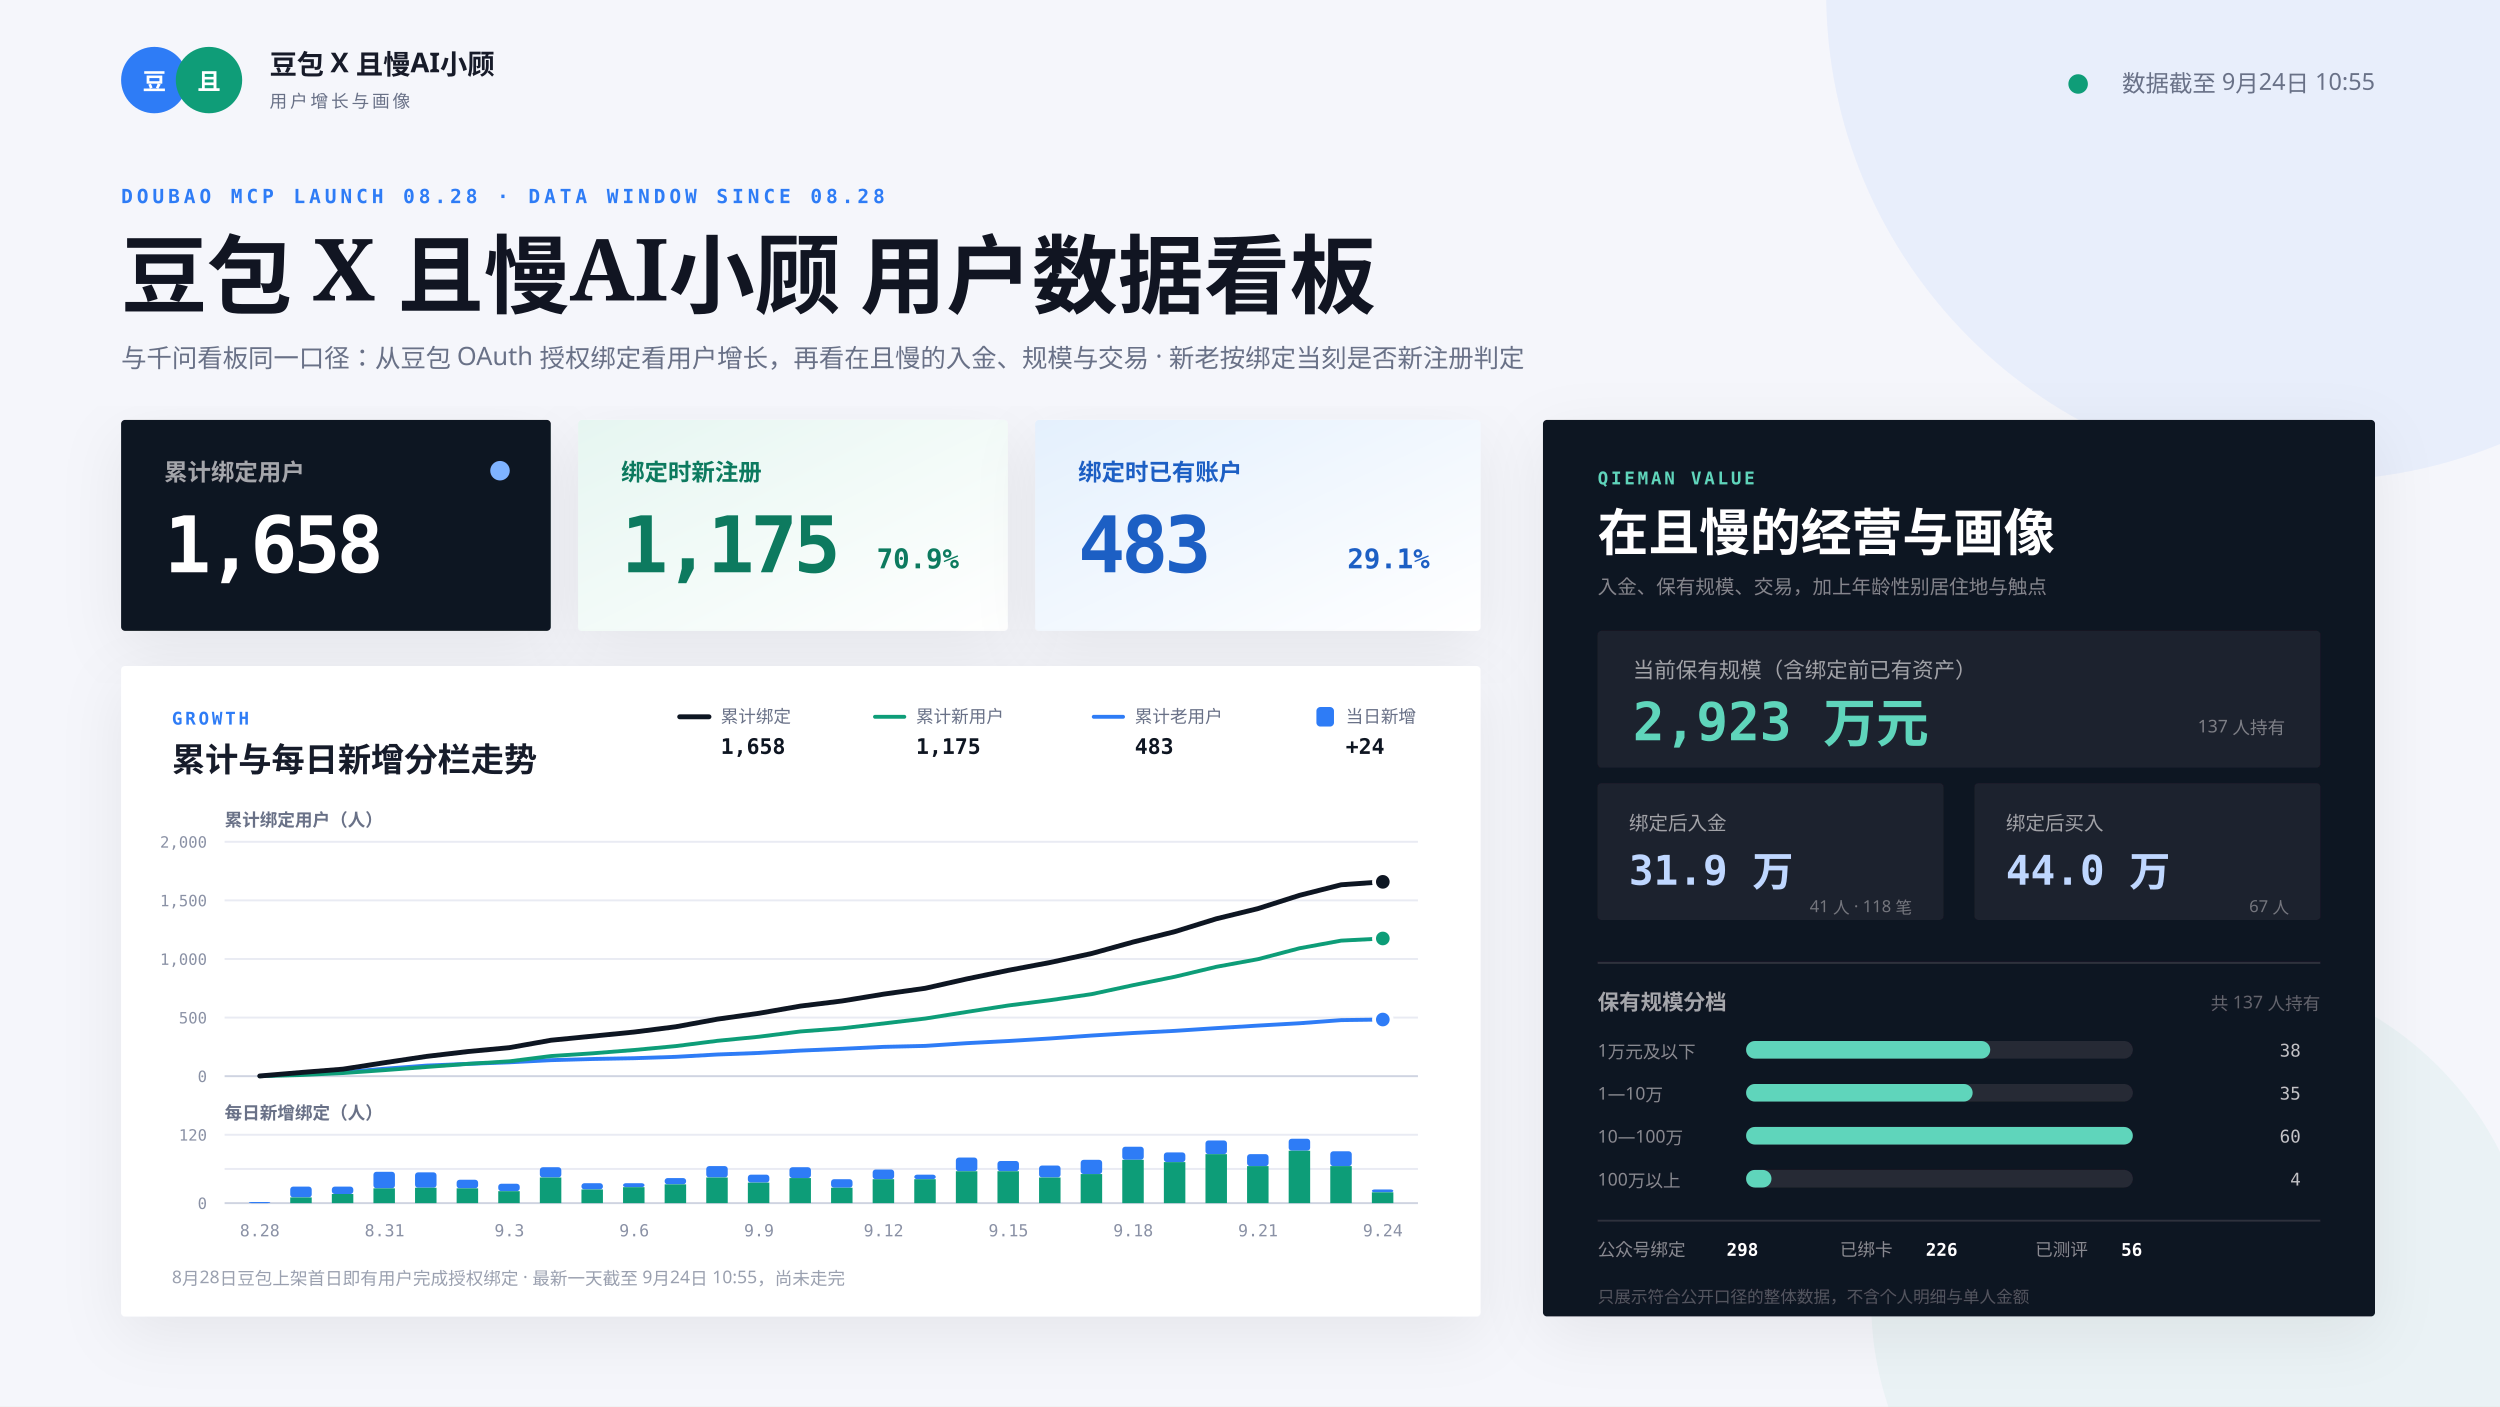
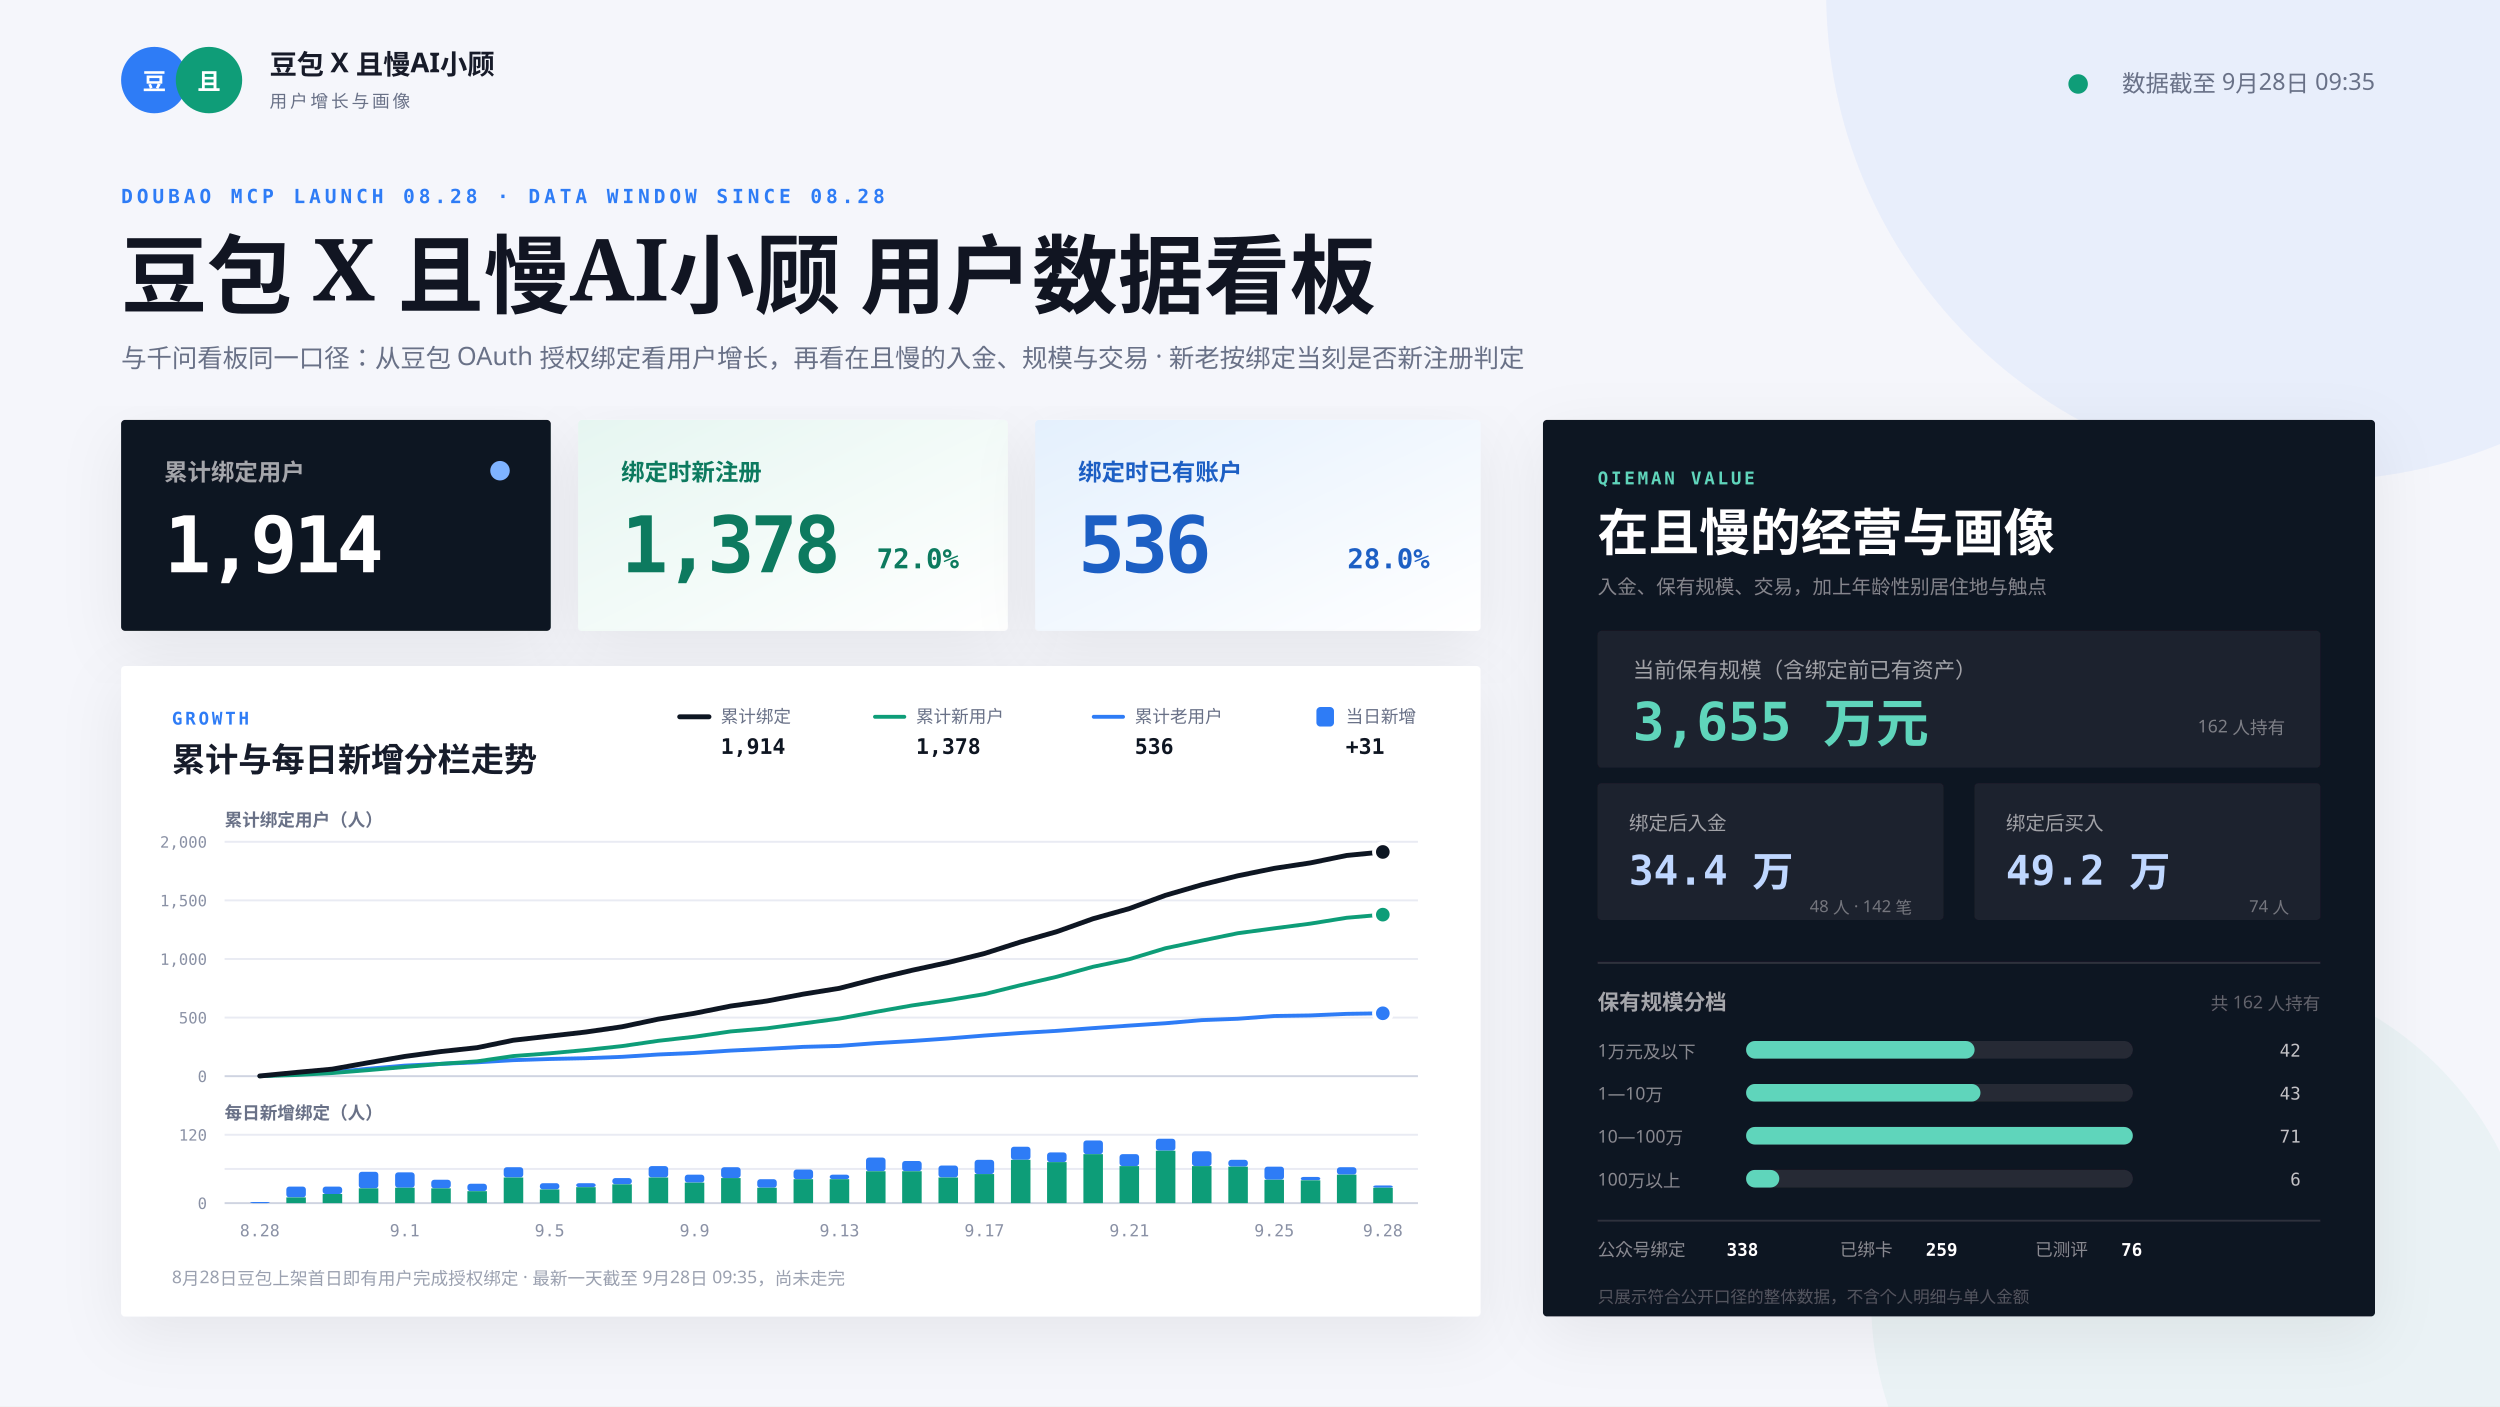
<svg xmlns="http://www.w3.org/2000/svg" width="1280" height="720" viewBox="0 0 1280 720" role="img" aria-labelledby="title desc">
  <defs>
    <linearGradient id="newCard" x1="0" y1="0" x2="1" y2="1">
      <stop offset="0" stop-color="#E6F6F1" />
      <stop offset="1" stop-color="#FFFFFF" />
    </linearGradient>
    <linearGradient id="oldCard" x1="0" y1="0" x2="1" y2="1">
      <stop offset="0" stop-color="#E4F0FD" />
      <stop offset="1" stop-color="#FFFFFF" />
    </linearGradient>
    <filter id="shadow" x="-15%" y="-15%" width="130%" height="140%">
      <feDropShadow dx="0" dy="9" stdDeviation="16" flood-color="#171B29" flood-opacity=".07" />
    </filter>
  </defs>
  <rect width="1280" height="720" fill="#F5F6FB" />
  <circle cx="1185" cy="-4" r="250" fill="#2E7CF6" fill-opacity=".07" />
  <circle cx="1128" cy="666" r="170" fill="#0F9D78" fill-opacity=".045" />
  <g font-family="PingFang SC,Microsoft YaHei,sans-serif">
    <g transform="translate(62 24)">
      <circle cx="17" cy="17" r="17" fill="#2E7CF6" />
      <text x="17" y="22" text-anchor="middle" fill="#FFFFFF" font-size="12" font-weight="700">豆</text>
      <circle cx="45" cy="17" r="17" fill="#0F9D78" />
      <text x="45" y="22" text-anchor="middle" fill="#FFFFFF" font-size="12" font-weight="700">且</text>
      <text x="76" y="14" fill="#171B29" font-size="14" font-weight="700">豆包 X 且慢AI小顾</text>
      <text x="76" y="31" fill="#697187" font-size="9" letter-spacing="1.5">用户增长与画像</text>
    </g>
-     <text x="1216" y="47" text-anchor="end" fill="#697187" font-size="12">数据截至 9月24日 10:55</text>
+     <text x="1216" y="47" text-anchor="end" fill="#697187" font-size="12">数据截至 9月28日 09:35</text>
    <circle cx="1064" cy="43" r="5" fill="#0F9D78" />
    <text x="62" y="104" fill="#2E7CF6" font-family="SFMono-Regular,monospace" font-size="10" font-weight="700" letter-spacing="2">DOUBAO MCP LAUNCH 08.28 · DATA WINDOW SINCE 08.28</text>
    <text x="62" y="157" fill="#111522" font-family="Songti SC,STSong,serif" font-size="44" font-weight="700">豆包 X 且慢AI小顾 用户数据看板</text>
    <text x="62" y="188" fill="#697187" font-size="13">与千问看板同一口径：从豆包 OAuth 授权绑定看用户增长，再看在且慢的入金、规模与交易 · 新老按绑定当刻是否新注册判定</text>
    <g transform="translate(62 215)" filter="url(#shadow)">
      <rect width="220" height="108" rx="2" fill="#111522" />
      <text x="22" y="31" fill="#FFFFFF" fill-opacity=".62" font-size="12" font-weight="700">累计绑定用户</text>
-       <text x="22" y="78" fill="#FFFFFF" font-family="SFMono-Regular,monospace" font-size="40" font-weight="800" letter-spacing="-2">1,658</text>
+       <text x="22" y="78" fill="#FFFFFF" font-family="SFMono-Regular,monospace" font-size="40" font-weight="800" letter-spacing="-2">1,914</text>
      <circle cx="194" cy="26" r="5" fill="#7FB3FF" />
    </g>
    <g transform="translate(296 215)" filter="url(#shadow)">
      <rect width="220" height="108" rx="2" fill="url(#newCard)" />
      <text x="22" y="31" fill="#0A7A5E" font-size="12" font-weight="700">绑定时新注册</text>
-       <text x="22" y="78" fill="#0A7A5E" font-family="SFMono-Regular,monospace" font-size="40" font-weight="800" letter-spacing="-2">1,175</text>
-       <text x="195" y="76" text-anchor="end" fill="#0A7A5E" font-family="SFMono-Regular,monospace" font-size="14" font-weight="700">70.9%</text>
+       <text x="22" y="78" fill="#0A7A5E" font-family="SFMono-Regular,monospace" font-size="40" font-weight="800" letter-spacing="-2">1,378</text>
+       <text x="195" y="76" text-anchor="end" fill="#0A7A5E" font-family="SFMono-Regular,monospace" font-size="14" font-weight="700">72.0%</text>
    </g>
    <g transform="translate(530 215)" filter="url(#shadow)">
      <rect width="228" height="108" rx="2" fill="url(#oldCard)" />
      <text x="22" y="31" fill="#1F5FC4" font-size="12" font-weight="700">绑定时已有账户</text>
-       <text x="22" y="78" fill="#1F5FC4" font-family="SFMono-Regular,monospace" font-size="40" font-weight="800" letter-spacing="-2">483</text>
-       <text x="202" y="76" text-anchor="end" fill="#1F5FC4" font-family="SFMono-Regular,monospace" font-size="14" font-weight="700">29.1%</text>
+       <text x="22" y="78" fill="#1F5FC4" font-family="SFMono-Regular,monospace" font-size="40" font-weight="800" letter-spacing="-2">536</text>
+       <text x="202" y="76" text-anchor="end" fill="#1F5FC4" font-family="SFMono-Regular,monospace" font-size="14" font-weight="700">28.0%</text>
    </g>
    <g transform="translate(62 341)" filter="url(#shadow)">
      <rect width="696" height="333" rx="2" fill="#FFFFFF" />
      <text x="26" y="30" fill="#2E7CF6" font-family="SFMono-Regular,monospace" font-size="9" font-weight="700" letter-spacing="1.4">GROWTH</text>
      <text x="26" y="54" fill="#171B29" font-size="17" font-weight="700">累计与每日新增分栏走势</text>
      <g font-size="9">
        <line x1="286" y1="26" x2="301" y2="26" stroke="#111522" stroke-width="2.5" stroke-linecap="round" />
        <text x="307" y="29" fill="#697187">累计绑定</text>
-         <text x="307" y="45" fill="#111522" font-family="SFMono-Regular,monospace" font-size="11" font-weight="700">1,658</text>
+         <text x="307" y="45" fill="#111522" font-family="SFMono-Regular,monospace" font-size="11" font-weight="700">1,914</text>
        <line x1="386" y1="26" x2="401" y2="26" stroke="#0F9D78" stroke-width="2" stroke-linecap="round" />
        <text x="407" y="29" fill="#697187">累计新用户</text>
-         <text x="407" y="45" fill="#111522" font-family="SFMono-Regular,monospace" font-size="11" font-weight="700">1,175</text>
+         <text x="407" y="45" fill="#111522" font-family="SFMono-Regular,monospace" font-size="11" font-weight="700">1,378</text>
        <line x1="498" y1="26" x2="513" y2="26" stroke="#2E7CF6" stroke-width="2" stroke-linecap="round" />
        <text x="519" y="29" fill="#697187">累计老用户</text>
-         <text x="519" y="45" fill="#111522" font-family="SFMono-Regular,monospace" font-size="11" font-weight="700">483</text>
+         <text x="519" y="45" fill="#111522" font-family="SFMono-Regular,monospace" font-size="11" font-weight="700">536</text>
        <rect x="612" y="21" width="9" height="10" rx="2" fill="#2E7CF6" />
        <text x="627" y="29" fill="#697187">当日新增</text>
-         <text x="627" y="45" fill="#111522" font-family="SFMono-Regular,monospace" font-size="11" font-weight="700">+24</text>
+         <text x="627" y="45" fill="#111522" font-family="SFMono-Regular,monospace" font-size="11" font-weight="700">+31</text>
      </g>
      <text x="53" y="82" fill="#697187" font-size="9" font-weight="700">累计绑定用户（人）</text>
      <g stroke="#E9EBF3" stroke-width="1">
        <line x1="53" y1="180" x2="664" y2="180" />
        <line x1="53" y1="150" x2="664" y2="150" />
        <line x1="53" y1="120" x2="664" y2="120" />
        <line x1="53" y1="90" x2="664" y2="90" />
      </g>
      <line x1="53" y1="210" x2="664" y2="210" stroke="#CFD4E1" stroke-width="1" />
      <g fill="#8A91A5" font-family="SFMono-Regular,monospace" font-size="8">
        <text x="44" y="213" text-anchor="end">0</text>
        <text x="44" y="183" text-anchor="end">500</text>
        <text x="44" y="153" text-anchor="end">1,000</text>
        <text x="44" y="123" text-anchor="end">1,500</text>
        <text x="44" y="93" text-anchor="end">2,000</text>
      </g>
-       <path d="M71.0 209.9 L92.3 208.7 L113.6 208.0 L134.9 206.2 L156.2 204.6 L177.5 203.7 L198.8 202.9 L220.1 201.8 L241.4 201.2 L262.7 200.8 L284.0 200.1 L305.3 198.9 L326.6 198.1 L347.9 196.9 L369.1 196.0 L390.4 195.0 L411.7 194.5 L433.0 193.1 L454.3 192.0 L475.6 190.7 L496.9 189.2 L518.2 187.9 L539.5 186.8 L560.8 185.4 L582.1 184.1 L603.4 182.9 L624.7 181.3 L646.0 181.0" fill="none" stroke="#2E7CF6" stroke-width="2" stroke-linecap="round" stroke-linejoin="round" />
-       <path d="M71.0 210.0 L92.3 209.4 L113.6 208.4 L134.9 206.9 L156.2 205.3 L177.5 203.7 L198.8 202.4 L220.1 199.7 L241.4 198.3 L262.7 196.6 L284.0 194.6 L305.3 191.9 L326.6 189.8 L347.9 187.1 L369.1 185.5 L390.4 183.0 L411.7 180.5 L433.0 177.1 L454.3 173.8 L475.6 171.1 L496.9 168.0 L518.2 163.4 L539.5 159.1 L560.8 154.0 L582.1 150.1 L603.4 144.5 L624.7 140.6 L646.0 139.5" fill="none" stroke="#0F9D78" stroke-width="2" stroke-linecap="round" stroke-linejoin="round" />
-       <path d="M71.0 209.9 L92.3 208.1 L113.6 206.4 L134.9 203.1 L156.2 199.9 L177.5 197.4 L198.8 195.4 L220.1 191.6 L241.4 189.5 L262.7 187.4 L284.0 184.7 L305.3 180.8 L326.6 177.8 L347.9 174.1 L369.1 171.5 L390.4 168.0 L411.7 165.0 L433.0 160.2 L454.3 155.8 L475.6 151.8 L496.9 147.2 L518.2 141.3 L539.5 136.0 L560.8 129.4 L582.1 124.2 L603.4 117.4 L624.7 112.0 L646.0 110.5" fill="none" stroke="#111522" stroke-width="2.5" stroke-linecap="round" stroke-linejoin="round" />
+       <path d="M71.0 209.9 L89.5 208.7 L108.1 208.0 L126.6 206.2 L145.2 204.6 L163.7 203.7 L182.3 202.9 L200.8 201.8 L219.4 201.2 L237.9 200.8 L256.5 200.1 L275.0 198.9 L293.6 198.1 L312.1 196.9 L330.7 196.0 L349.2 195.0 L367.8 194.5 L386.3 193.1 L404.9 192.0 L423.4 190.7 L442.0 189.2 L460.5 187.9 L479.1 186.8 L497.6 185.4 L516.2 184.1 L534.7 182.9 L553.3 181.3 L571.8 180.6 L590.4 179.2 L608.9 178.9 L627.5 178.1 L646.0 177.8" fill="none" stroke="#2E7CF6" stroke-width="2" stroke-linecap="round" stroke-linejoin="round" />
+       <path d="M71.0 210.0 L89.5 209.4 L108.1 208.4 L126.6 206.9 L145.2 205.3 L163.7 203.7 L182.3 202.4 L200.8 199.7 L219.4 198.3 L237.9 196.6 L256.5 194.6 L275.0 191.9 L293.6 189.8 L312.1 187.1 L330.7 185.5 L349.2 183.0 L367.8 180.5 L386.3 177.1 L404.9 173.8 L423.4 171.1 L442.0 168.0 L460.5 163.4 L479.1 159.1 L497.6 154.0 L516.2 150.1 L534.7 144.5 L553.3 140.6 L571.8 136.8 L590.4 134.3 L608.9 131.9 L627.5 128.9 L646.0 127.3" fill="none" stroke="#0F9D78" stroke-width="2" stroke-linecap="round" stroke-linejoin="round" />
+       <path d="M71.0 209.9 L89.5 208.1 L108.1 206.4 L126.6 203.1 L145.2 199.9 L163.7 197.4 L182.3 195.4 L200.8 191.6 L219.4 189.5 L237.9 187.4 L256.5 184.7 L275.0 180.8 L293.6 177.8 L312.1 174.1 L330.7 171.5 L349.2 168.0 L367.8 165.0 L386.3 160.2 L404.9 155.8 L423.4 151.8 L442.0 147.2 L460.5 141.3 L479.1 136.0 L497.6 129.4 L516.2 124.2 L534.7 117.4 L553.3 112.0 L571.8 107.4 L590.4 103.6 L608.9 100.8 L627.5 97.0 L646.0 95.2" fill="none" stroke="#111522" stroke-width="2.5" stroke-linecap="round" stroke-linejoin="round" />
      <g stroke="#FFFFFF" stroke-width="2">
-         <circle cx="646.0" cy="110.5" r="4.5" fill="#111522" />
-         <circle cx="646.0" cy="139.5" r="4.5" fill="#0F9D78" />
-         <circle cx="646.0" cy="181.0" r="4.5" fill="#2E7CF6" />
+         <circle cx="646.0" cy="95.2" r="4.5" fill="#111522" />
+         <circle cx="646.0" cy="127.3" r="4.5" fill="#0F9D78" />
+         <circle cx="646.0" cy="177.8" r="4.5" fill="#2E7CF6" />
      </g>
      <text x="53" y="232" fill="#697187" font-size="9" font-weight="700">每日新增绑定（人）</text>
      <g stroke="#E9EBF3" stroke-width="1">
        <line x1="53" y1="240" x2="664" y2="240" />
        <line x1="53" y1="257.5" x2="664" y2="257.5" />
      </g>
      <line x1="53" y1="275" x2="664" y2="275" stroke="#CFD4E1" stroke-width="1" />
      <g fill="#8A91A5" font-family="SFMono-Regular,monospace" font-size="8">
        <text x="44" y="243" text-anchor="end">120</text>
        <text x="44" y="278" text-anchor="end">0</text>
      </g>
      <g fill="#2E7CF6">
-         <rect x="65.4" y="274.42" width="11" height="0.58" rx="1.5" />
-         <rect x="86.6" y="266.54" width="11" height="5.54" rx="1.5" />
-         <rect x="107.9" y="266.54" width="11" height="3.79" rx="1.5" />
-         <rect x="129.2" y="258.96" width="11" height="8.46" rx="1.5" />
-         <rect x="150.5" y="259.25" width="11" height="7.88" rx="1.5" />
-         <rect x="171.8" y="263.04" width="11" height="4.38" rx="1.5" />
-         <rect x="193.1" y="265.08" width="11" height="3.79" rx="1.5" />
-         <rect x="214.4" y="256.62" width="11" height="5.25" rx="1.5" />
-         <rect x="235.7" y="264.79" width="11" height="3.21" rx="1.5" />
-         <rect x="257.0" y="264.79" width="11" height="2.04" rx="1.5" />
-         <rect x="278.3" y="262.17" width="11" height="3.21" rx="1.5" />
-         <rect x="299.6" y="256.04" width="11" height="5.83" rx="1.5" />
-         <rect x="320.9" y="260.42" width="11" height="4.08" rx="1.5" />
-         <rect x="342.2" y="256.62" width="11" height="5.54" rx="1.5" />
-         <rect x="363.5" y="262.75" width="11" height="4.38" rx="1.5" />
-         <rect x="384.8" y="257.79" width="11" height="4.96" rx="1.5" />
-         <rect x="406.1" y="260.42" width="11" height="2.33" rx="1.5" />
-         <rect x="427.4" y="251.67" width="11" height="7.00" rx="1.5" />
-         <rect x="448.7" y="253.42" width="11" height="5.25" rx="1.5" />
-         <rect x="470.0" y="255.75" width="11" height="6.12" rx="1.5" />
-         <rect x="491.3" y="252.83" width="11" height="7.29" rx="1.5" />
-         <rect x="512.6" y="246.12" width="11" height="6.71" rx="1.5" />
-         <rect x="533.9" y="249.04" width="11" height="4.96" rx="1.5" />
-         <rect x="555.2" y="242.92" width="11" height="7.00" rx="1.5" />
-         <rect x="576.5" y="249.92" width="11" height="6.13" rx="1.5" />
-         <rect x="597.8" y="242.04" width="11" height="6.12" rx="1.5" />
-         <rect x="619.1" y="248.46" width="11" height="7.58" rx="1.5" />
-         <rect x="640.4" y="268.00" width="11" height="1.46" rx="1.5" />
+         <rect x="66.1" y="274.42" width="10" height="0.58" rx="1.5" />
+         <rect x="84.6" y="266.54" width="10" height="5.54" rx="1.5" />
+         <rect x="103.2" y="266.54" width="10" height="3.79" rx="1.5" />
+         <rect x="121.7" y="258.96" width="10" height="8.46" rx="1.5" />
+         <rect x="140.3" y="259.25" width="10" height="7.88" rx="1.5" />
+         <rect x="158.8" y="263.04" width="10" height="4.38" rx="1.5" />
+         <rect x="177.3" y="265.08" width="10" height="3.79" rx="1.5" />
+         <rect x="195.9" y="256.62" width="10" height="5.25" rx="1.5" />
+         <rect x="214.4" y="264.79" width="10" height="3.21" rx="1.5" />
+         <rect x="233.0" y="264.79" width="10" height="2.04" rx="1.5" />
+         <rect x="251.5" y="262.17" width="10" height="3.21" rx="1.5" />
+         <rect x="270.1" y="256.04" width="10" height="5.83" rx="1.5" />
+         <rect x="288.6" y="260.42" width="10" height="4.08" rx="1.5" />
+         <rect x="307.2" y="256.62" width="10" height="5.54" rx="1.5" />
+         <rect x="325.7" y="262.75" width="10" height="4.38" rx="1.5" />
+         <rect x="344.3" y="257.79" width="10" height="4.96" rx="1.5" />
+         <rect x="362.8" y="260.42" width="10" height="2.33" rx="1.5" />
+         <rect x="381.4" y="251.67" width="10" height="7.00" rx="1.5" />
+         <rect x="399.9" y="253.42" width="10" height="5.25" rx="1.5" />
+         <rect x="418.5" y="255.75" width="10" height="6.12" rx="1.5" />
+         <rect x="437.0" y="252.83" width="10" height="7.29" rx="1.5" />
+         <rect x="455.6" y="246.12" width="10" height="6.71" rx="1.5" />
+         <rect x="474.1" y="249.04" width="10" height="4.96" rx="1.5" />
+         <rect x="492.7" y="242.92" width="10" height="7.00" rx="1.5" />
+         <rect x="511.2" y="249.92" width="10" height="6.13" rx="1.5" />
+         <rect x="529.8" y="242.04" width="10" height="6.12" rx="1.5" />
+         <rect x="548.3" y="248.46" width="10" height="7.58" rx="1.5" />
+         <rect x="566.9" y="252.83" width="10" height="3.50" rx="1.5" />
+         <rect x="585.4" y="256.33" width="10" height="6.71" rx="1.5" />
+         <rect x="604.0" y="261.58" width="10" height="1.75" rx="1.5" />
+         <rect x="622.5" y="256.62" width="10" height="3.79" rx="1.5" />
+         <rect x="641.1" y="265.96" width="10" height="1.17" rx="1.5" />
      </g>
      <g fill="#0F9D78">
-         <rect x="65.4" y="275.00" width="11" height="0.00" />
-         <rect x="86.6" y="272.08" width="11" height="2.92" />
-         <rect x="107.9" y="270.33" width="11" height="4.67" />
-         <rect x="129.2" y="267.42" width="11" height="7.58" />
-         <rect x="150.5" y="267.12" width="11" height="7.88" />
-         <rect x="171.8" y="267.42" width="11" height="7.58" />
-         <rect x="193.1" y="268.88" width="11" height="6.12" />
-         <rect x="214.4" y="261.88" width="11" height="13.12" />
-         <rect x="235.7" y="268.00" width="11" height="7.00" />
-         <rect x="257.0" y="266.83" width="11" height="8.17" />
-         <rect x="278.3" y="265.38" width="11" height="9.62" />
-         <rect x="299.6" y="261.88" width="11" height="13.12" />
-         <rect x="320.9" y="264.50" width="11" height="10.50" />
-         <rect x="342.2" y="262.17" width="11" height="12.83" />
-         <rect x="363.5" y="267.12" width="11" height="7.88" />
-         <rect x="384.8" y="262.75" width="11" height="12.25" />
-         <rect x="406.1" y="262.75" width="11" height="12.25" />
-         <rect x="427.4" y="258.67" width="11" height="16.33" />
-         <rect x="448.7" y="258.67" width="11" height="16.33" />
-         <rect x="470.0" y="261.88" width="11" height="13.12" />
-         <rect x="491.3" y="260.12" width="11" height="14.88" />
-         <rect x="512.6" y="252.83" width="11" height="22.17" />
-         <rect x="533.9" y="254.00" width="11" height="21.00" />
-         <rect x="555.2" y="249.92" width="11" height="25.08" />
-         <rect x="576.5" y="256.04" width="11" height="18.96" />
-         <rect x="597.8" y="248.17" width="11" height="26.83" />
-         <rect x="619.1" y="256.04" width="11" height="18.96" />
-         <rect x="640.4" y="269.46" width="11" height="5.54" />
+         <rect x="66.1" y="275.00" width="10" height="0.00" />
+         <rect x="84.6" y="272.08" width="10" height="2.92" />
+         <rect x="103.2" y="270.33" width="10" height="4.67" />
+         <rect x="121.7" y="267.42" width="10" height="7.58" />
+         <rect x="140.3" y="267.12" width="10" height="7.88" />
+         <rect x="158.8" y="267.42" width="10" height="7.58" />
+         <rect x="177.3" y="268.88" width="10" height="6.12" />
+         <rect x="195.9" y="261.88" width="10" height="13.12" />
+         <rect x="214.4" y="268.00" width="10" height="7.00" />
+         <rect x="233.0" y="266.83" width="10" height="8.17" />
+         <rect x="251.5" y="265.38" width="10" height="9.62" />
+         <rect x="270.1" y="261.88" width="10" height="13.12" />
+         <rect x="288.6" y="264.50" width="10" height="10.50" />
+         <rect x="307.2" y="262.17" width="10" height="12.83" />
+         <rect x="325.7" y="267.12" width="10" height="7.88" />
+         <rect x="344.3" y="262.75" width="10" height="12.25" />
+         <rect x="362.8" y="262.75" width="10" height="12.25" />
+         <rect x="381.4" y="258.67" width="10" height="16.33" />
+         <rect x="399.9" y="258.67" width="10" height="16.33" />
+         <rect x="418.5" y="261.88" width="10" height="13.12" />
+         <rect x="437.0" y="260.12" width="10" height="14.88" />
+         <rect x="455.6" y="252.83" width="10" height="22.17" />
+         <rect x="474.1" y="254.00" width="10" height="21.00" />
+         <rect x="492.7" y="249.92" width="10" height="25.08" />
+         <rect x="511.2" y="256.04" width="10" height="18.96" />
+         <rect x="529.8" y="248.17" width="10" height="26.83" />
+         <rect x="548.3" y="256.04" width="10" height="18.96" />
+         <rect x="566.9" y="256.33" width="10" height="18.67" />
+         <rect x="585.4" y="263.04" width="10" height="11.96" />
+         <rect x="604.0" y="263.33" width="10" height="11.67" />
+         <rect x="622.5" y="260.42" width="10" height="14.58" />
+         <rect x="641.1" y="267.12" width="10" height="7.88" />
      </g>
      <g fill="#8A91A5" font-family="SFMono-Regular,monospace" font-size="8.5">
        <text x="71.0" y="292" text-anchor="middle">8.28</text>
-         <text x="134.9" y="292" text-anchor="middle">8.31</text>
-         <text x="198.8" y="292" text-anchor="middle">9.3</text>
-         <text x="262.7" y="292" text-anchor="middle">9.6</text>
-         <text x="326.6" y="292" text-anchor="middle">9.9</text>
-         <text x="390.4" y="292" text-anchor="middle">9.12</text>
-         <text x="454.3" y="292" text-anchor="middle">9.15</text>
-         <text x="518.2" y="292" text-anchor="middle">9.18</text>
-         <text x="582.1" y="292" text-anchor="middle">9.21</text>
-         <text x="646.0" y="292" text-anchor="middle">9.24</text>
-       </g>
-       <text x="26" y="316" fill="#9AA0AF" font-size="9">8月28日豆包上架首日即有用户完成授权绑定 · 最新一天截至 9月24日 10:55，尚未走完</text>
+         <text x="145.2" y="292" text-anchor="middle">9.1</text>
+         <text x="219.4" y="292" text-anchor="middle">9.5</text>
+         <text x="293.6" y="292" text-anchor="middle">9.9</text>
+         <text x="367.8" y="292" text-anchor="middle">9.13</text>
+         <text x="442.0" y="292" text-anchor="middle">9.17</text>
+         <text x="516.2" y="292" text-anchor="middle">9.21</text>
+         <text x="590.4" y="292" text-anchor="middle">9.25</text>
+         <text x="646.0" y="292" text-anchor="middle">9.28</text>
+       </g>
+       <text x="26" y="316" fill="#9AA0AF" font-size="9">8月28日豆包上架首日即有用户完成授权绑定 · 最新一天截至 9月28日 09:35，尚未走完</text>
    </g>
    <g transform="translate(790 215)" filter="url(#shadow)">
      <rect width="426" height="459" rx="2" fill="#111522" />
      <text x="28" y="33" fill="#5ED5BB" font-family="SFMono-Regular,monospace" font-size="9" font-weight="700" letter-spacing="1.4">QIEMAN VALUE</text>
      <text x="28" y="67" fill="#FFFFFF" font-family="Songti SC,STSong,serif" font-size="26" font-weight="700">在且慢的经营与画像</text>
      <text x="28" y="89" fill="#FFFFFF" fill-opacity=".48" font-size="10">入金、保有规模、交易，加上年龄性别居住地与触点</text>
      <g transform="translate(28 108)">
        <rect width="370" height="70" rx="2" fill="#FFFFFF" fill-opacity=".055" />
        <text x="18" y="24" fill="#FFFFFF" fill-opacity=".58" font-size="11">当前保有规模（含绑定前已有资产）</text>
-         <text x="18" y="56" fill="#5ED5BB" font-family="SFMono-Regular,monospace" font-size="27" font-weight="800">2,923 万元</text>
-         <text x="352" y="52" text-anchor="end" fill="#FFFFFF" fill-opacity=".42" font-size="9">137 人持有</text>
+         <text x="18" y="56" fill="#5ED5BB" font-family="SFMono-Regular,monospace" font-size="27" font-weight="800">3,655 万元</text>
+         <text x="352" y="52" text-anchor="end" fill="#FFFFFF" fill-opacity=".42" font-size="9">162 人持有</text>
      </g>
      <g transform="translate(28 186)">
        <rect width="177" height="70" rx="2" fill="#FFFFFF" fill-opacity=".055" />
        <text x="16" y="24" fill="#FFFFFF" fill-opacity=".58" font-size="10">绑定后入金</text>
-         <text x="16" y="52" fill="#BFD7FF" font-family="SFMono-Regular,monospace" font-size="21" font-weight="800">31.9 万</text>
-         <text x="161" y="66" text-anchor="end" fill="#FFFFFF" fill-opacity=".38" font-size="8.5">41 人 · 118 笔</text>
+         <text x="16" y="52" fill="#BFD7FF" font-family="SFMono-Regular,monospace" font-size="21" font-weight="800">34.4 万</text>
+         <text x="161" y="66" text-anchor="end" fill="#FFFFFF" fill-opacity=".38" font-size="8.5">48 人 · 142 笔</text>
      </g>
      <g transform="translate(221 186)">
        <rect width="177" height="70" rx="2" fill="#FFFFFF" fill-opacity=".055" />
        <text x="16" y="24" fill="#FFFFFF" fill-opacity=".58" font-size="10">绑定后买入</text>
-         <text x="16" y="52" fill="#BFD7FF" font-family="SFMono-Regular,monospace" font-size="21" font-weight="800">44.0 万</text>
-         <text x="161" y="66" text-anchor="end" fill="#FFFFFF" fill-opacity=".38" font-size="8.5">67 人</text>
+         <text x="16" y="52" fill="#BFD7FF" font-family="SFMono-Regular,monospace" font-size="21" font-weight="800">49.2 万</text>
+         <text x="161" y="66" text-anchor="end" fill="#FFFFFF" fill-opacity=".38" font-size="8.5">74 人</text>
      </g>
      <line x1="28" y1="278" x2="398" y2="278" stroke="#FFFFFF" stroke-opacity=".12" />
      <text x="28" y="302" fill="#FFFFFF" fill-opacity=".62" font-size="11" font-weight="700">保有规模分档</text>
-       <text x="398" y="302" text-anchor="end" fill="#FFFFFF" fill-opacity=".34" font-size="9">共 137 人持有</text>
+       <text x="398" y="302" text-anchor="end" fill="#FFFFFF" fill-opacity=".34" font-size="9">共 162 人持有</text>
      <g transform="translate(28 316)" font-size="9">
        <text x="0" y="10" fill="#FFFFFF" fill-opacity=".5">1万元及以下</text>
        <rect x="76" y="2" width="198" height="9" rx="4.5" fill="#FFFFFF" fill-opacity=".09" />
-         <rect x="76" y="2" width="125" height="9" rx="4.5" fill="#5ED5BB" />
-         <text x="360" y="10" text-anchor="end" fill="#FFFFFF" fill-opacity=".74" font-family="SFMono-Regular,monospace">38</text>
+         <rect x="76" y="2" width="117" height="9" rx="4.5" fill="#5ED5BB" />
+         <text x="360" y="10" text-anchor="end" fill="#FFFFFF" fill-opacity=".74" font-family="SFMono-Regular,monospace">42</text>
        <text x="0" y="32" fill="#FFFFFF" fill-opacity=".5">1—10万</text>
        <rect x="76" y="24" width="198" height="9" rx="4.5" fill="#FFFFFF" fill-opacity=".09" />
-         <rect x="76" y="24" width="116" height="9" rx="4.5" fill="#5ED5BB" />
-         <text x="360" y="32" text-anchor="end" fill="#FFFFFF" fill-opacity=".74" font-family="SFMono-Regular,monospace">35</text>
+         <rect x="76" y="24" width="120" height="9" rx="4.5" fill="#5ED5BB" />
+         <text x="360" y="32" text-anchor="end" fill="#FFFFFF" fill-opacity=".74" font-family="SFMono-Regular,monospace">43</text>
        <text x="0" y="54" fill="#FFFFFF" fill-opacity=".5">10—100万</text>
        <rect x="76" y="46" width="198" height="9" rx="4.5" fill="#FFFFFF" fill-opacity=".09" />
        <rect x="76" y="46" width="198" height="9" rx="4.5" fill="#5ED5BB" />
-         <text x="360" y="54" text-anchor="end" fill="#FFFFFF" fill-opacity=".74" font-family="SFMono-Regular,monospace">60</text>
+         <text x="360" y="54" text-anchor="end" fill="#FFFFFF" fill-opacity=".74" font-family="SFMono-Regular,monospace">71</text>
        <text x="0" y="76" fill="#FFFFFF" fill-opacity=".5">100万以上</text>
        <rect x="76" y="68" width="198" height="9" rx="4.5" fill="#FFFFFF" fill-opacity=".09" />
-         <rect x="76" y="68" width="13" height="9" rx="4.5" fill="#5ED5BB" />
-         <text x="360" y="76" text-anchor="end" fill="#FFFFFF" fill-opacity=".74" font-family="SFMono-Regular,monospace">4</text>
+         <rect x="76" y="68" width="17" height="9" rx="4.5" fill="#5ED5BB" />
+         <text x="360" y="76" text-anchor="end" fill="#FFFFFF" fill-opacity=".74" font-family="SFMono-Regular,monospace">6</text>
      </g>
      <line x1="28" y1="410" x2="398" y2="410" stroke="#FFFFFF" stroke-opacity=".12" />
      <g transform="translate(28 428)" font-size="9">
        <text x="0" y="0" fill="#FFFFFF" fill-opacity=".5">公众号绑定</text>
-         <text x="66" y="0" fill="#FFFFFF" font-family="SFMono-Regular,monospace" font-weight="700">298</text>
+         <text x="66" y="0" fill="#FFFFFF" font-family="SFMono-Regular,monospace" font-weight="700">338</text>
        <text x="124" y="0" fill="#FFFFFF" fill-opacity=".5">已绑卡</text>
-         <text x="168" y="0" fill="#FFFFFF" font-family="SFMono-Regular,monospace" font-weight="700">226</text>
+         <text x="168" y="0" fill="#FFFFFF" font-family="SFMono-Regular,monospace" font-weight="700">259</text>
        <text x="224" y="0" fill="#FFFFFF" fill-opacity=".5">已测评</text>
-         <text x="268" y="0" fill="#FFFFFF" font-family="SFMono-Regular,monospace" font-weight="700">56</text>
+         <text x="268" y="0" fill="#FFFFFF" font-family="SFMono-Regular,monospace" font-weight="700">76</text>
      </g>
      <text x="28" y="452" fill="#FFFFFF" fill-opacity=".28" font-size="8.5">只展示符合公开口径的整体数据，不含个人明细与单人金额</text>
    </g>
  </g>
</svg>
